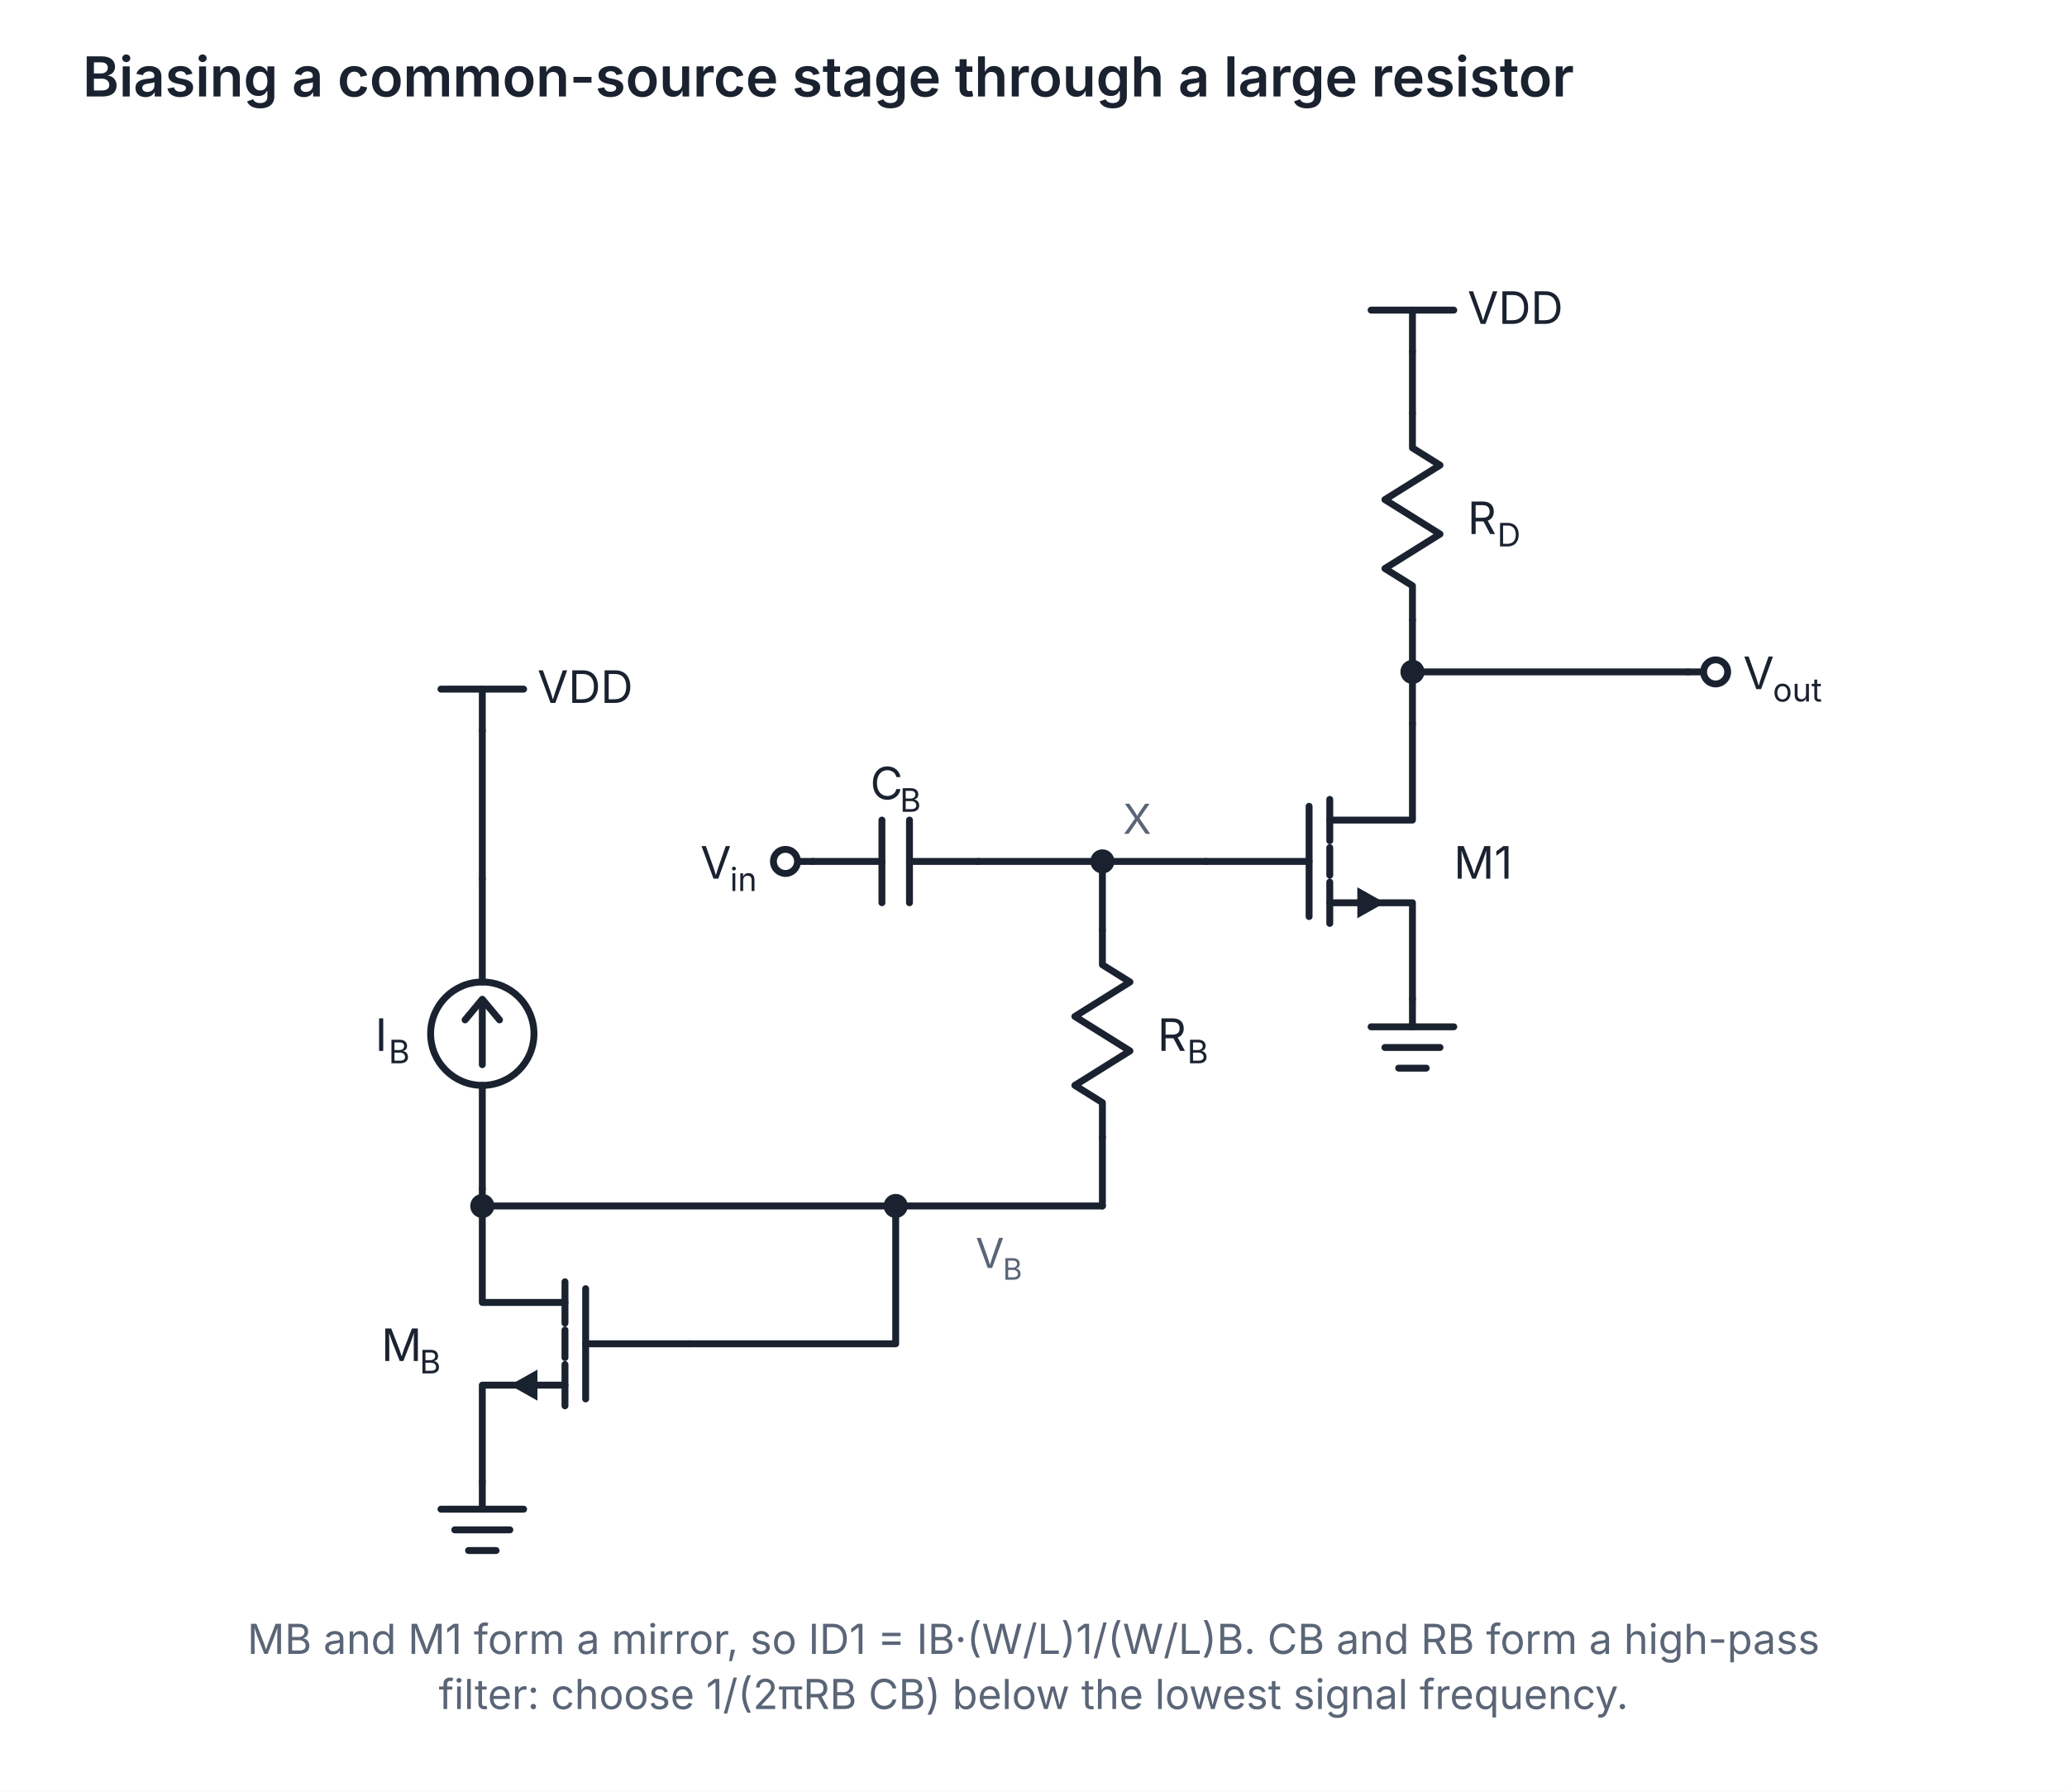
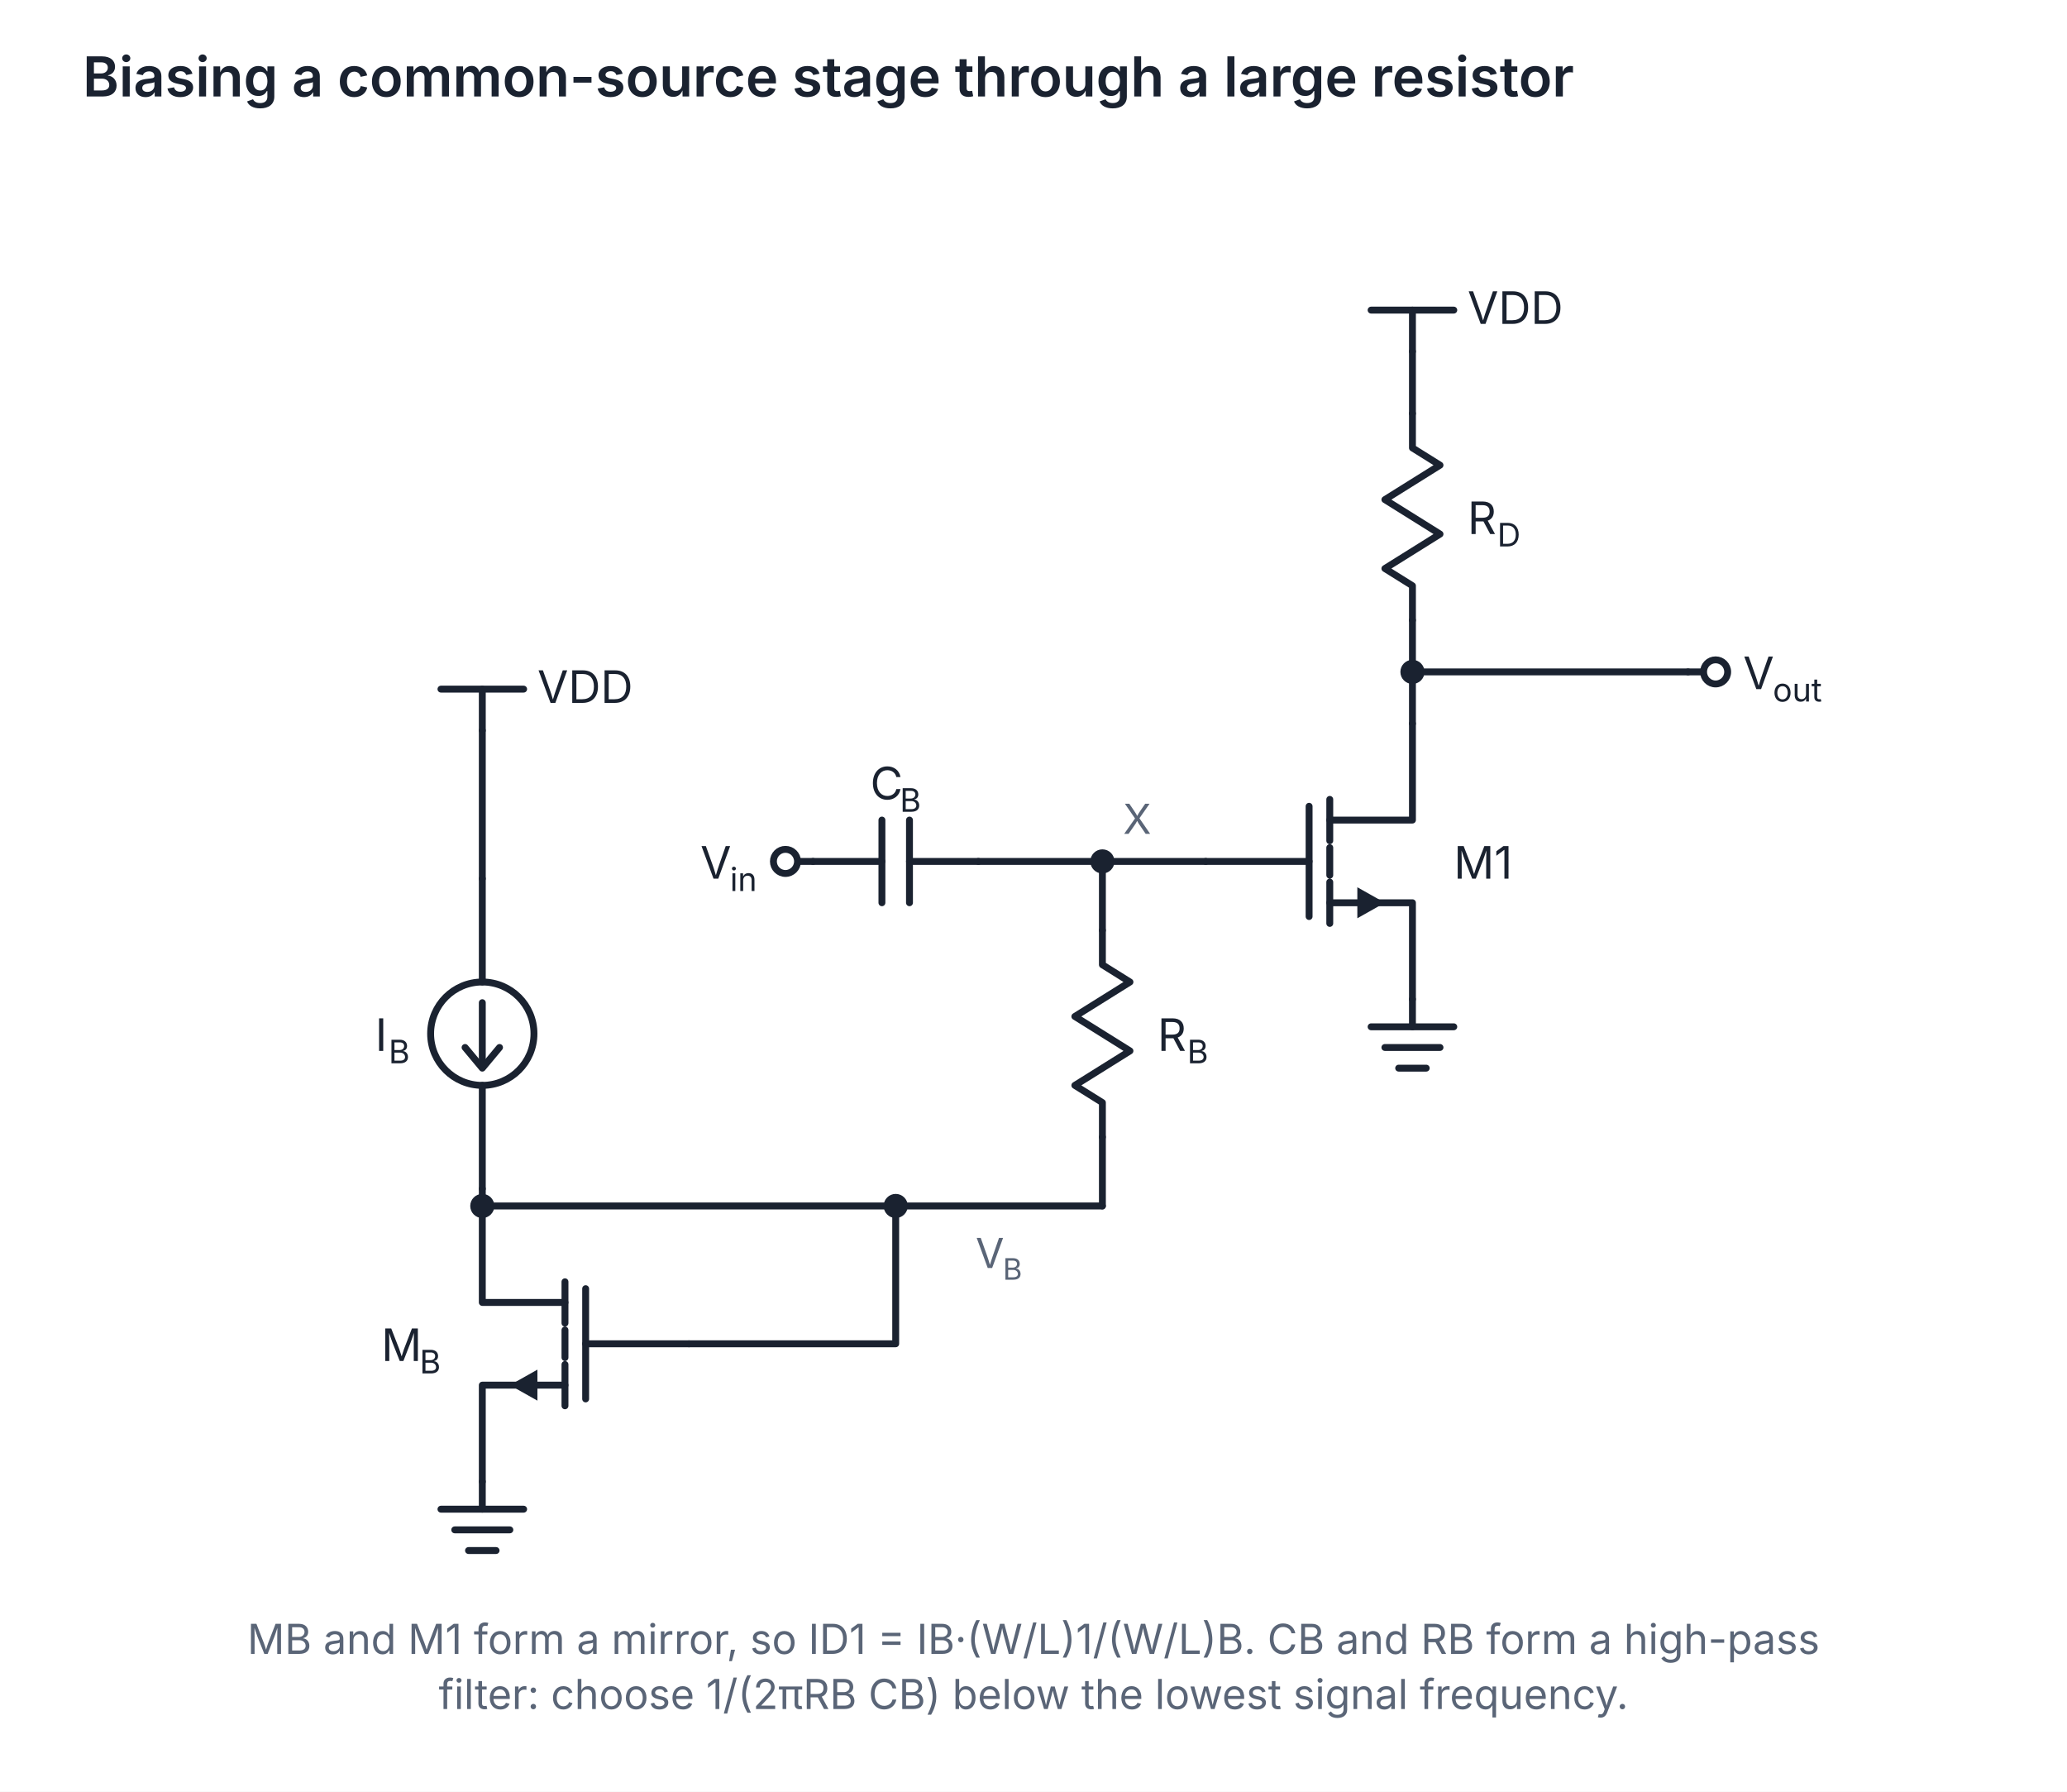
<svg xmlns="http://www.w3.org/2000/svg" viewBox="0 0 600 520" width="600" height="520" font-family="Inter, Segoe UI, system-ui, sans-serif">
  <rect width="600" height="520" fill="#ffffff" />
  <text x="24" y="28" font-size="16" text-anchor="start" fill="#1a2230" font-weight="600">Biasing a common-source stage through a large resistor</text>
  <path d="M410 90 V102" fill="none" stroke="#1a2230" stroke-width="2" stroke-linejoin="round" stroke-linecap="round" />
  <path d="M398 90 H422" fill="none" stroke="#1a2230" stroke-width="2" stroke-linejoin="round" stroke-linecap="round" data-sym="1" />
  <text x="426" y="94" font-size="13" text-anchor="start" fill="#1a2230">VDD</text>
  <path d="M410 102 L410 120" fill="none" stroke="#1a2230" stroke-width="2" stroke-linejoin="round" stroke-linecap="round" />
  <path d="M410 120.0 V130.0 l8 5 l-16 10 l16 10 l-16 10 l8 5 V180.0" fill="none" stroke="#1a2230" stroke-width="2" stroke-linejoin="round" stroke-linecap="round" />
  <text x="426.0" y="155" font-size="13" text-anchor="start" fill="#1a2230" xml:space="preserve">R</text>
  <text x="434.6" y="158.6" font-size="9.4" text-anchor="start" fill="#1a2230" xml:space="preserve">D</text>
  <path d="M410 180 L410 210" fill="none" stroke="#1a2230" stroke-width="2" stroke-linejoin="round" stroke-linecap="round" />
  <circle cx="410" cy="195" r="3.5" fill="#1a2230" />
  <path d="M410 195 L490 195" fill="none" stroke="#1a2230" stroke-width="2" stroke-linejoin="round" stroke-linecap="round" />
  <path d="M490 195 H494.5" fill="none" stroke="#1a2230" stroke-width="2" stroke-linejoin="round" stroke-linecap="round" />
  <circle cx="498" cy="195" r="3.5" fill="#ffffff" stroke="#1a2230" stroke-width="2" />
  <text x="506.0" y="200" font-size="13" text-anchor="start" fill="#1a2230" xml:space="preserve">V</text>
  <text x="514.6" y="203.6" font-size="9.4" text-anchor="start" fill="#1a2230" xml:space="preserve">out</text>
  <path d="M350 250 H380" fill="none" stroke="#1a2230" stroke-width="2" stroke-linejoin="round" stroke-linecap="round" />
  <path d="M380 234 V266" fill="none" stroke="#1a2230" stroke-width="2" stroke-linejoin="round" stroke-linecap="round" data-sym="1" />
  <path d="M386 232 V244 M386 246 V254 M386 256 V268" fill="none" stroke="#1a2230" stroke-width="2" stroke-linejoin="round" stroke-linecap="round" data-sym="1" />
  <path d="M386 238 H410 V210" fill="none" stroke="#1a2230" stroke-width="2" stroke-linejoin="round" stroke-linecap="round" />
  <path d="M386 262 H410 V290" fill="none" stroke="#1a2230" stroke-width="2" stroke-linejoin="round" stroke-linecap="round" />
  <path d="M402 262 L394 257.5 V266.5 z" fill="#1a2230" />
  <text x="422" y="255" font-size="13" text-anchor="start" fill="#1a2230">M1</text>
  <path d="M410 290 V298" fill="none" stroke="#1a2230" stroke-width="2" stroke-linejoin="round" stroke-linecap="round" />
  <path d="M398 298 H422 M402 304 H418 M406 310 H414" fill="none" stroke="#1a2230" stroke-width="2" stroke-linejoin="round" stroke-linecap="round" data-sym="1" />
  <path d="M231.5 250 H236" fill="none" stroke="#1a2230" stroke-width="2" stroke-linejoin="round" stroke-linecap="round" />
  <circle cx="228" cy="250" r="3.5" fill="#ffffff" stroke="#1a2230" stroke-width="2" />
  <text x="203.3" y="255" font-size="13" text-anchor="start" fill="#1a2230" xml:space="preserve">V</text>
  <text x="211.9" y="258.6" font-size="9.4" text-anchor="start" fill="#1a2230" xml:space="preserve">in</text>
  <path d="M236 250 H256 M264 250 H284" fill="none" stroke="#1a2230" stroke-width="2" stroke-linejoin="round" stroke-linecap="round" />
  <path d="M256 238 V262 M264 238 V262" fill="none" stroke="#1a2230" stroke-width="2" stroke-linejoin="round" stroke-linecap="round" data-sym="1" />
  <text x="252.6" y="232" font-size="13" text-anchor="start" fill="#1a2230" xml:space="preserve">C</text>
  <text x="261.2" y="235.6" font-size="9.4" text-anchor="start" fill="#1a2230" xml:space="preserve">B</text>
  <path d="M284 250 L350 250" fill="none" stroke="#1a2230" stroke-width="2" stroke-linejoin="round" stroke-linecap="round" />
  <circle cx="320" cy="250" r="3.5" fill="#1a2230" />
  <text x="326" y="242" font-size="12" text-anchor="start" fill="#5a6577">X</text>
  <path d="M320 250 L320 270" fill="none" stroke="#1a2230" stroke-width="2" stroke-linejoin="round" stroke-linecap="round" />
  <path d="M320 270.0 V280.0 l8 5 l-16 10 l16 10 l-16 10 l8 5 V330.0" fill="none" stroke="#1a2230" stroke-width="2" stroke-linejoin="round" stroke-linecap="round" />
  <text x="336.0" y="305" font-size="13" text-anchor="start" fill="#1a2230" xml:space="preserve">R</text>
  <text x="344.6" y="308.6" font-size="9.4" text-anchor="start" fill="#1a2230" xml:space="preserve">B</text>
  <path d="M320 330 L320 350" fill="none" stroke="#1a2230" stroke-width="2" stroke-linejoin="round" stroke-linecap="round" />
  <path d="M140 200 V212" fill="none" stroke="#1a2230" stroke-width="2" stroke-linejoin="round" stroke-linecap="round" />
  <path d="M128 200 H152" fill="none" stroke="#1a2230" stroke-width="2" stroke-linejoin="round" stroke-linecap="round" data-sym="1" />
  <text x="156" y="204" font-size="13" text-anchor="start" fill="#1a2230">VDD</text>
  <path d="M140 212 L140 255" fill="none" stroke="#1a2230" stroke-width="2" stroke-linejoin="round" stroke-linecap="round" />
  <circle cx="140" cy="300" r="15" fill="#ffffff" stroke="#1a2230" stroke-width="2" />
-   <path d="M140 309 V291" fill="none" stroke="#1a2230" stroke-width="2" stroke-linejoin="round" stroke-linecap="round" data-sym="1" />
-   <path d="M135 296 L140 290 L145 296" fill="none" stroke="#1a2230" stroke-width="2" stroke-linejoin="round" stroke-linecap="round" data-sym="1" />
+   <path d="M140 291 V309" fill="none" stroke="#1a2230" stroke-width="2" stroke-linejoin="round" stroke-linecap="round" data-sym="1" />
+   <path d="M135 304 L140 310 L145 304" fill="none" stroke="#1a2230" stroke-width="2" stroke-linejoin="round" stroke-linecap="round" data-sym="1" />
  <path d="M140 255 V285" fill="none" stroke="#1a2230" stroke-width="2" stroke-linejoin="round" stroke-linecap="round" />
  <path d="M140 315 V345" fill="none" stroke="#1a2230" stroke-width="2" stroke-linejoin="round" stroke-linecap="round" />
  <text x="108.9" y="305" font-size="13" text-anchor="start" fill="#1a2230" xml:space="preserve">I</text>
  <text x="112.8" y="308.6" font-size="9.4" text-anchor="start" fill="#1a2230" xml:space="preserve">B</text>
  <path d="M140 345 L140 350" fill="none" stroke="#1a2230" stroke-width="2" stroke-linejoin="round" stroke-linecap="round" />
  <path d="M140 350 L320 350" fill="none" stroke="#1a2230" stroke-width="2" stroke-linejoin="round" stroke-linecap="round" />
  <circle cx="140" cy="350" r="3.5" fill="#1a2230" />
  <circle cx="260" cy="350" r="3.5" fill="#1a2230" />
  <text x="283.2" y="368" font-size="12" text-anchor="start" fill="#5a6577" xml:space="preserve">V</text>
  <text x="291.1" y="371.4" font-size="8.6" text-anchor="start" fill="#5a6577" xml:space="preserve">B</text>
  <path d="M200 390 H170" fill="none" stroke="#1a2230" stroke-width="2" stroke-linejoin="round" stroke-linecap="round" />
  <path d="M170 374 V406" fill="none" stroke="#1a2230" stroke-width="2" stroke-linejoin="round" stroke-linecap="round" data-sym="1" />
  <path d="M164 372 V384 M164 386 V394 M164 396 V408" fill="none" stroke="#1a2230" stroke-width="2" stroke-linejoin="round" stroke-linecap="round" data-sym="1" />
  <path d="M164 378 H140 V350" fill="none" stroke="#1a2230" stroke-width="2" stroke-linejoin="round" stroke-linecap="round" />
  <path d="M164 402 H140 V430" fill="none" stroke="#1a2230" stroke-width="2" stroke-linejoin="round" stroke-linecap="round" />
  <path d="M148 402 L156 397.5 V406.5 z" fill="#1a2230" />
  <text x="110.7" y="395" font-size="13" text-anchor="start" fill="#1a2230" xml:space="preserve">M</text>
  <text x="121.8" y="398.6" font-size="9.4" text-anchor="start" fill="#1a2230" xml:space="preserve">B</text>
  <path d="M200 390 L260 390 L260 350" fill="none" stroke="#1a2230" stroke-width="2" stroke-linejoin="round" stroke-linecap="round" />
  <path d="M140 430 V438" fill="none" stroke="#1a2230" stroke-width="2" stroke-linejoin="round" stroke-linecap="round" />
  <path d="M128 438 H152 M132 444 H148 M136 450 H144" fill="none" stroke="#1a2230" stroke-width="2" stroke-linejoin="round" stroke-linecap="round" data-sym="1" />
  <text x="300.0" y="480" font-size="12" text-anchor="middle" fill="#5a6577">MB and M1 form a mirror, so ID1 = IB·(W/L)1/(W/L)B. CB and RB form a high-pass</text>
  <text x="300.0" y="496" font-size="12" text-anchor="middle" fill="#5a6577">filter: choose 1/(2πRB CB) below the lowest signal frequency.</text>
</svg>
